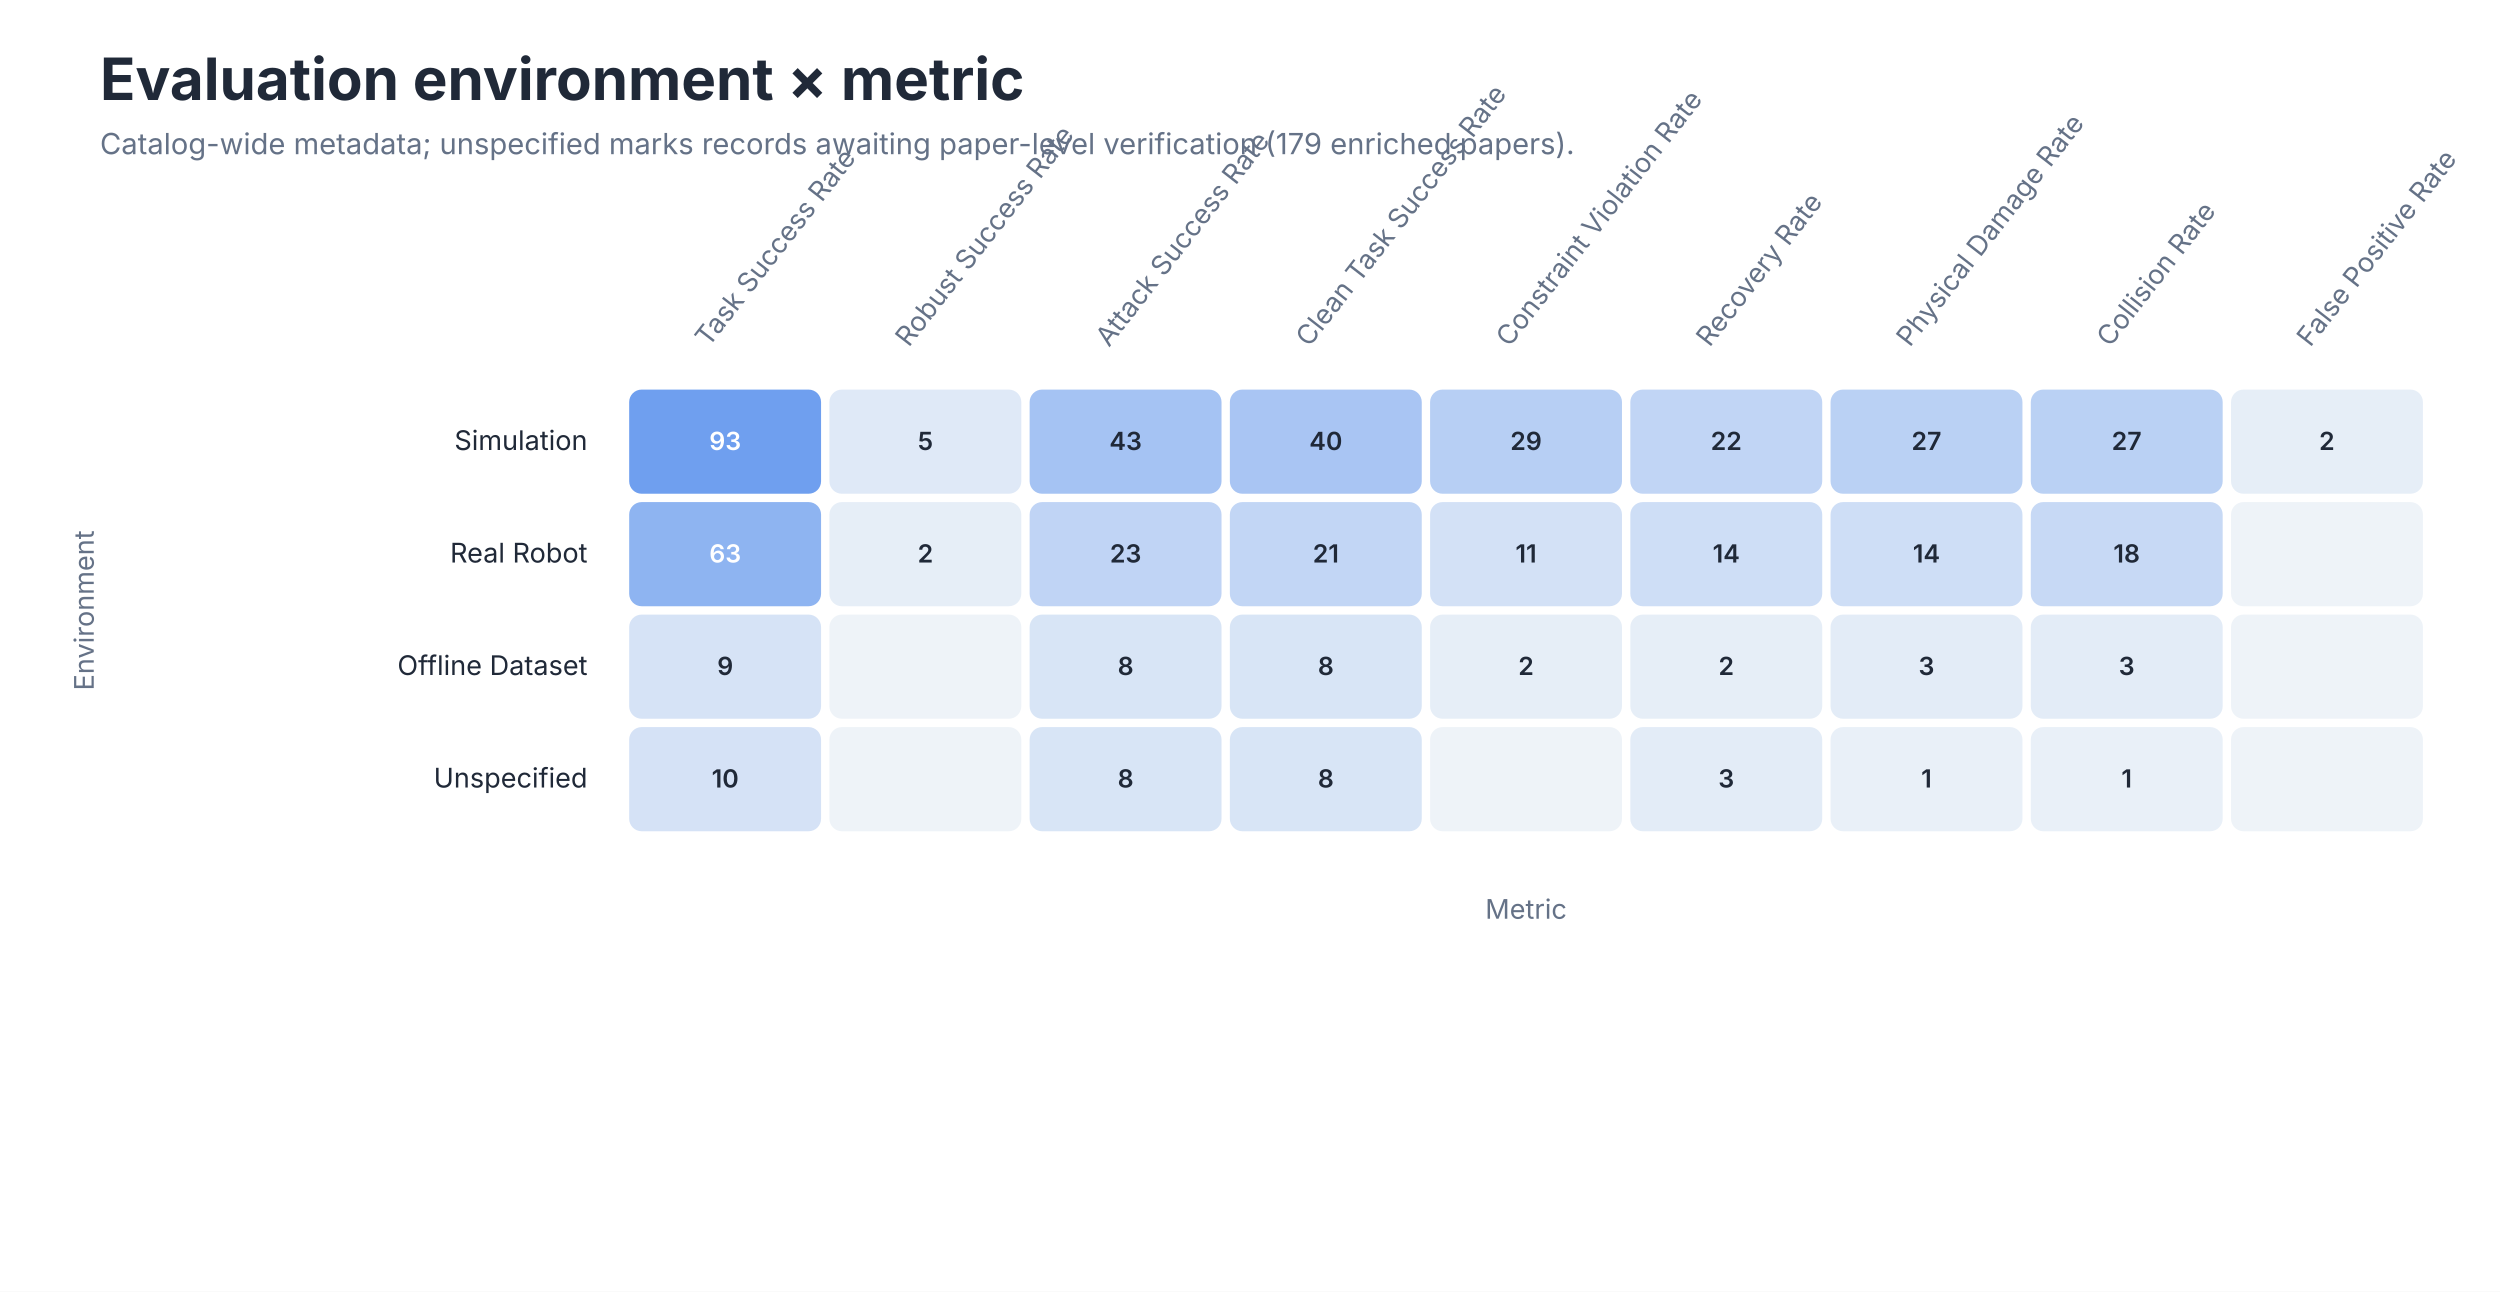
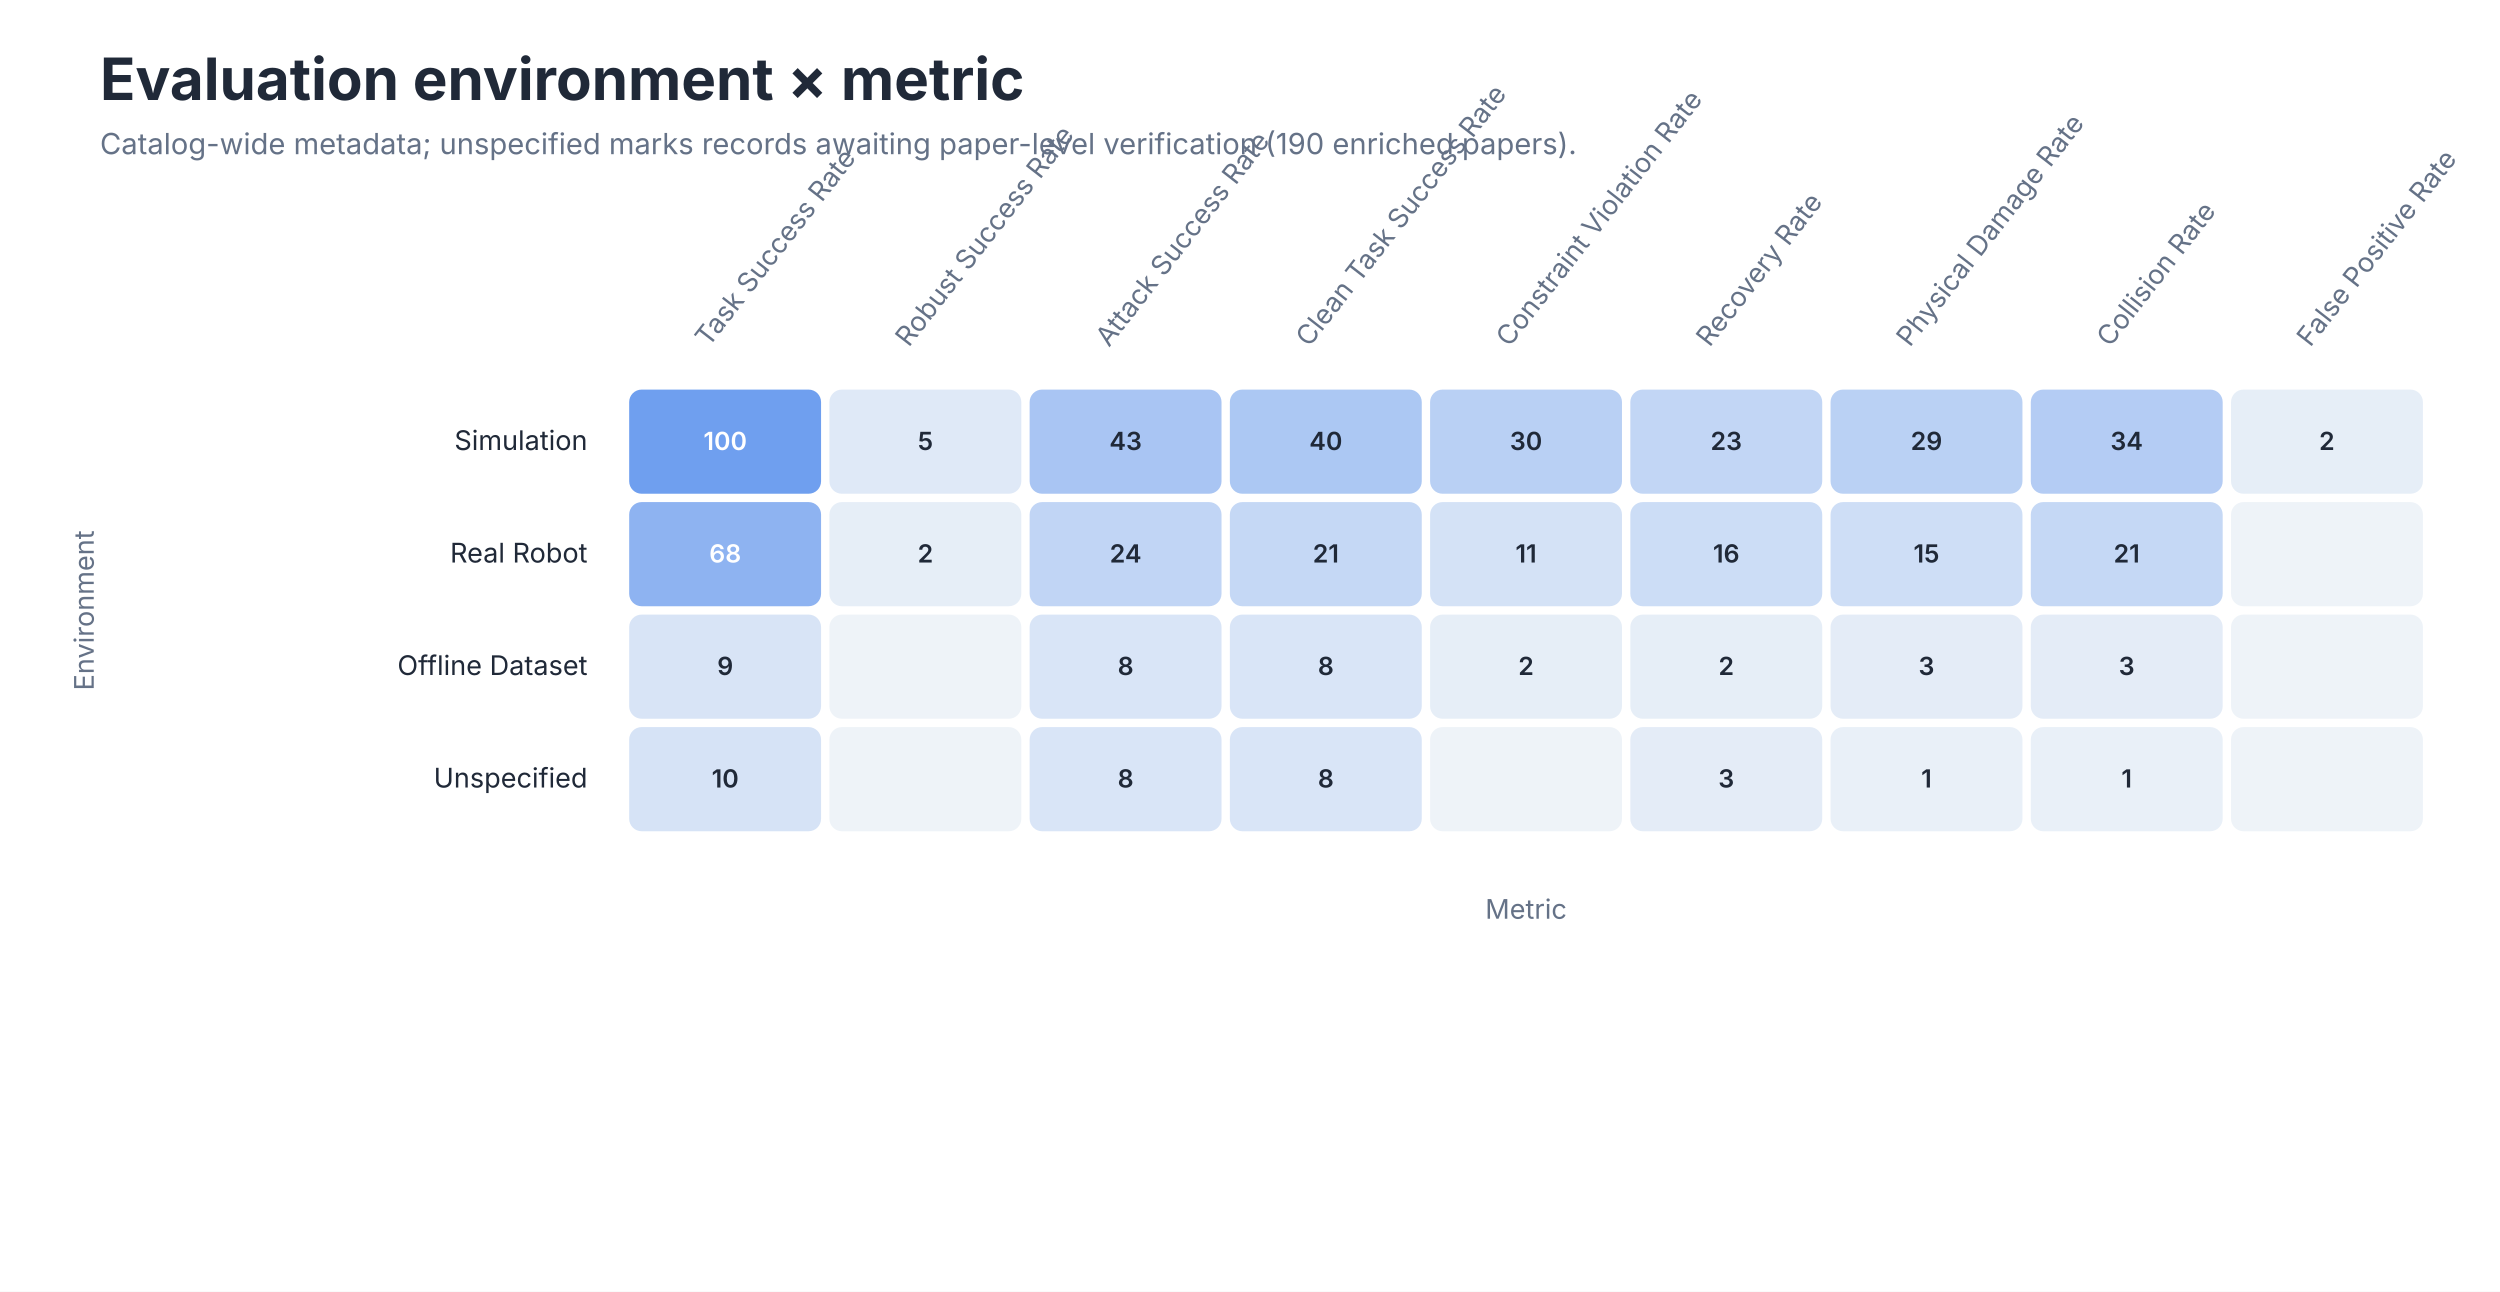
<svg xmlns="http://www.w3.org/2000/svg" role="img" aria-labelledby="title desc" viewBox="0 0 1200 620">
  <style>
text { font-family: -apple-system, BlinkMacSystemFont, 'Segoe UI', sans-serif; }
.title { font-size: 28px; font-weight: 650; fill: #202938; }
.subtitle { font-size: 14px; fill: #657287; }
.axis { font-size: 13px; fill: #657287; }
.label { font-size: 13px; fill: #202938; }
.small { font-size: 11px; fill: #657287; }
</style>
  <rect width="1200" height="620" fill="#FFFFFF" />
  <text class="title" x="48" y="48">Evaluation environment × metric</text>
-   <text class="subtitle" x="48" y="74">Catalog-wide metadata; unspecified marks records awaiting paper-level verification (179 enriched papers).</text>
+   <text class="subtitle" x="48" y="74">Catalog-wide metadata; unspecified marks records awaiting paper-level verification (190 enriched papers).</text>
  <text class="axis" text-anchor="start" transform="translate(340.1 167) rotate(-52)">Task Success Rate</text>
  <text class="axis" text-anchor="start" transform="translate(436.2 167) rotate(-52)">Robust Success Rate</text>
  <text class="axis" text-anchor="start" transform="translate(532.3 167) rotate(-52)">Attack Success Rate</text>
  <text class="axis" text-anchor="start" transform="translate(628.4 167) rotate(-52)">Clean Task Success Rate</text>
  <text class="axis" text-anchor="start" transform="translate(724.5 167) rotate(-52)">Constraint Violation Rate</text>
  <text class="axis" text-anchor="start" transform="translate(820.6 167) rotate(-52)">Recovery Rate</text>
  <text class="axis" text-anchor="start" transform="translate(916.7 167) rotate(-52)">Physical Damage Rate</text>
  <text class="axis" text-anchor="start" transform="translate(1012.8 167) rotate(-52)">Collision Rate</text>
  <text class="axis" text-anchor="start" transform="translate(1108.9 167) rotate(-52)">False Positive Rate</text>
  <text class="label" x="282" y="216.0" text-anchor="end">Simulation</text>
  <rect x="302.0" y="187" width="92.111" height="50" rx="6" fill="#6F9FEF" />
-   <text x="348.1" y="216.0" text-anchor="middle" font-size="12" font-weight="600" fill="#FFFFFF">93</text>
+   <text x="348.1" y="216.0" text-anchor="middle" font-size="12" font-weight="600" fill="#FFFFFF">100</text>
  <rect x="398.111" y="187" width="92.111" height="50" rx="6" fill="#DFE9F7" />
  <text x="444.2" y="216.0" text-anchor="middle" font-size="12" font-weight="600" fill="#202938">5</text>
-   <rect x="494.222" y="187" width="92.111" height="50" rx="6" fill="#A5C3F3" />
+   <rect x="494.222" y="187" width="92.111" height="50" rx="6" fill="#A9C5F3" />
  <text x="540.3" y="216.0" text-anchor="middle" font-size="12" font-weight="600" fill="#202938">43</text>
-   <rect x="590.333" y="187" width="92.111" height="50" rx="6" fill="#A9C5F3" />
+   <rect x="590.333" y="187" width="92.111" height="50" rx="6" fill="#ACC8F3" />
  <text x="636.4" y="216.0" text-anchor="middle" font-size="12" font-weight="600" fill="#202938">40</text>
-   <rect x="686.444" y="187" width="92.111" height="50" rx="6" fill="#B7CFF4" />
-   <text x="732.5" y="216.0" text-anchor="middle" font-size="12" font-weight="600" fill="#202938">29</text>
-   <rect x="782.556" y="187" width="92.111" height="50" rx="6" fill="#C1D5F5" />
-   <text x="828.6" y="216.0" text-anchor="middle" font-size="12" font-weight="600" fill="#202938">22</text>
+   <rect x="686.444" y="187" width="92.111" height="50" rx="6" fill="#B9D0F4" />
+   <text x="732.5" y="216.0" text-anchor="middle" font-size="12" font-weight="600" fill="#202938">30</text>
+   <rect x="782.556" y="187" width="92.111" height="50" rx="6" fill="#C2D6F5" />
+   <text x="828.6" y="216.0" text-anchor="middle" font-size="12" font-weight="600" fill="#202938">23</text>
  <rect x="878.667" y="187" width="92.111" height="50" rx="6" fill="#BAD1F4" />
-   <text x="924.7" y="216.0" text-anchor="middle" font-size="12" font-weight="600" fill="#202938">27</text>
-   <rect x="974.778" y="187" width="92.111" height="50" rx="6" fill="#BAD1F4" />
-   <text x="1020.8" y="216.0" text-anchor="middle" font-size="12" font-weight="600" fill="#202938">27</text>
+   <text x="924.7" y="216.0" text-anchor="middle" font-size="12" font-weight="600" fill="#202938">29</text>
+   <rect x="974.778" y="187" width="92.111" height="50" rx="6" fill="#B4CCF4" />
+   <text x="1020.8" y="216.0" text-anchor="middle" font-size="12" font-weight="600" fill="#202938">34</text>
  <rect x="1070.889" y="187" width="92.111" height="50" rx="6" fill="#E6EEF7" />
  <text x="1116.9" y="216.0" text-anchor="middle" font-size="12" font-weight="600" fill="#202938">2</text>
  <text class="label" x="282" y="270.0" text-anchor="end">Real Robot</text>
-   <rect x="302.0" y="241" width="92.111" height="50" rx="6" fill="#8EB4F1" />
-   <text x="348.1" y="270.0" text-anchor="middle" font-size="12" font-weight="600" fill="#FFFFFF">63</text>
+   <rect x="302.0" y="241" width="92.111" height="50" rx="6" fill="#8EB3F1" />
+   <text x="348.1" y="270.0" text-anchor="middle" font-size="12" font-weight="600" fill="#FFFFFF">68</text>
  <rect x="398.111" y="241" width="92.111" height="50" rx="6" fill="#E6EEF7" />
  <text x="444.2" y="270.0" text-anchor="middle" font-size="12" font-weight="600" fill="#202938">2</text>
-   <rect x="494.222" y="241" width="92.111" height="50" rx="6" fill="#C0D4F5" />
-   <text x="540.3" y="270.0" text-anchor="middle" font-size="12" font-weight="600" fill="#202938">23</text>
-   <rect x="590.333" y="241" width="92.111" height="50" rx="6" fill="#C2D6F5" />
+   <rect x="494.222" y="241" width="92.111" height="50" rx="6" fill="#C1D5F5" />
+   <text x="540.3" y="270.0" text-anchor="middle" font-size="12" font-weight="600" fill="#202938">24</text>
+   <rect x="590.333" y="241" width="92.111" height="50" rx="6" fill="#C5D8F5" />
  <text x="636.4" y="270.0" text-anchor="middle" font-size="12" font-weight="600" fill="#202938">21</text>
-   <rect x="686.444" y="241" width="92.111" height="50" rx="6" fill="#D3E1F6" />
+   <rect x="686.444" y="241" width="92.111" height="50" rx="6" fill="#D4E2F6" />
  <text x="732.5" y="270.0" text-anchor="middle" font-size="12" font-weight="600" fill="#202938">11</text>
-   <rect x="782.556" y="241" width="92.111" height="50" rx="6" fill="#CEDEF6" />
-   <text x="828.6" y="270.0" text-anchor="middle" font-size="12" font-weight="600" fill="#202938">14</text>
+   <rect x="782.556" y="241" width="92.111" height="50" rx="6" fill="#CCDDF6" />
+   <text x="828.6" y="270.0" text-anchor="middle" font-size="12" font-weight="600" fill="#202938">16</text>
  <rect x="878.667" y="241" width="92.111" height="50" rx="6" fill="#CEDEF6" />
-   <text x="924.7" y="270.0" text-anchor="middle" font-size="12" font-weight="600" fill="#202938">14</text>
-   <rect x="974.778" y="241" width="92.111" height="50" rx="6" fill="#C7D9F5" />
-   <text x="1020.8" y="270.0" text-anchor="middle" font-size="12" font-weight="600" fill="#202938">18</text>
+   <text x="924.7" y="270.0" text-anchor="middle" font-size="12" font-weight="600" fill="#202938">15</text>
+   <rect x="974.778" y="241" width="92.111" height="50" rx="6" fill="#C5D8F5" />
+   <text x="1020.8" y="270.0" text-anchor="middle" font-size="12" font-weight="600" fill="#202938">21</text>
  <rect x="1070.889" y="241" width="92.111" height="50" rx="6" fill="#EEF3F8" />
  <text x="1116.9" y="270.0" text-anchor="middle" font-size="12" font-weight="600" fill="#202938" />
  <text class="label" x="282" y="324.0" text-anchor="end">Offline Dataset</text>
-   <rect x="302.0" y="295" width="92.111" height="50" rx="6" fill="#D6E3F6" />
+   <rect x="302.0" y="295" width="92.111" height="50" rx="6" fill="#D8E4F6" />
  <text x="348.1" y="324.0" text-anchor="middle" font-size="12" font-weight="600" fill="#202938">9</text>
  <rect x="398.111" y="295" width="92.111" height="50" rx="6" fill="#EEF3F8" />
  <text x="444.2" y="324.0" text-anchor="middle" font-size="12" font-weight="600" fill="#202938" />
-   <rect x="494.222" y="295" width="92.111" height="50" rx="6" fill="#D8E5F6" />
+   <rect x="494.222" y="295" width="92.111" height="50" rx="6" fill="#D9E5F7" />
  <text x="540.3" y="324.0" text-anchor="middle" font-size="12" font-weight="600" fill="#202938">8</text>
-   <rect x="590.333" y="295" width="92.111" height="50" rx="6" fill="#D8E5F6" />
+   <rect x="590.333" y="295" width="92.111" height="50" rx="6" fill="#D9E5F7" />
  <text x="636.4" y="324.0" text-anchor="middle" font-size="12" font-weight="600" fill="#202938">8</text>
  <rect x="686.444" y="295" width="92.111" height="50" rx="6" fill="#E6EEF7" />
  <text x="732.5" y="324.0" text-anchor="middle" font-size="12" font-weight="600" fill="#202938">2</text>
  <rect x="782.556" y="295" width="92.111" height="50" rx="6" fill="#E6EEF7" />
  <text x="828.6" y="324.0" text-anchor="middle" font-size="12" font-weight="600" fill="#202938">2</text>
-   <rect x="878.667" y="295" width="92.111" height="50" rx="6" fill="#E3ECF7" />
+   <rect x="878.667" y="295" width="92.111" height="50" rx="6" fill="#E4ECF7" />
  <text x="924.7" y="324.0" text-anchor="middle" font-size="12" font-weight="600" fill="#202938">3</text>
-   <rect x="974.778" y="295" width="92.111" height="50" rx="6" fill="#E3ECF7" />
+   <rect x="974.778" y="295" width="92.111" height="50" rx="6" fill="#E4ECF7" />
  <text x="1020.8" y="324.0" text-anchor="middle" font-size="12" font-weight="600" fill="#202938">3</text>
  <rect x="1070.889" y="295" width="92.111" height="50" rx="6" fill="#EEF3F8" />
  <text x="1116.9" y="324.0" text-anchor="middle" font-size="12" font-weight="600" fill="#202938" />
  <text class="label" x="282" y="378.0" text-anchor="end">Unspecified</text>
-   <rect x="302.0" y="349" width="92.111" height="50" rx="6" fill="#D5E2F6" />
+   <rect x="302.0" y="349" width="92.111" height="50" rx="6" fill="#D6E3F6" />
  <text x="348.1" y="378.0" text-anchor="middle" font-size="12" font-weight="600" fill="#202938">10</text>
  <rect x="398.111" y="349" width="92.111" height="50" rx="6" fill="#EEF3F8" />
  <text x="444.2" y="378.0" text-anchor="middle" font-size="12" font-weight="600" fill="#202938" />
-   <rect x="494.222" y="349" width="92.111" height="50" rx="6" fill="#D8E5F6" />
+   <rect x="494.222" y="349" width="92.111" height="50" rx="6" fill="#D9E5F7" />
  <text x="540.3" y="378.0" text-anchor="middle" font-size="12" font-weight="600" fill="#202938">8</text>
-   <rect x="590.333" y="349" width="92.111" height="50" rx="6" fill="#D8E5F6" />
+   <rect x="590.333" y="349" width="92.111" height="50" rx="6" fill="#D9E5F7" />
  <text x="636.4" y="378.0" text-anchor="middle" font-size="12" font-weight="600" fill="#202938">8</text>
  <rect x="686.444" y="349" width="92.111" height="50" rx="6" fill="#EEF3F8" />
  <text x="732.5" y="378.0" text-anchor="middle" font-size="12" font-weight="600" fill="#202938" />
-   <rect x="782.556" y="349" width="92.111" height="50" rx="6" fill="#E3ECF7" />
+   <rect x="782.556" y="349" width="92.111" height="50" rx="6" fill="#E4ECF7" />
  <text x="828.6" y="378.0" text-anchor="middle" font-size="12" font-weight="600" fill="#202938">3</text>
  <rect x="878.667" y="349" width="92.111" height="50" rx="6" fill="#E9F0F8" />
  <text x="924.7" y="378.0" text-anchor="middle" font-size="12" font-weight="600" fill="#202938">1</text>
  <rect x="974.778" y="349" width="92.111" height="50" rx="6" fill="#E9F0F8" />
  <text x="1020.8" y="378.0" text-anchor="middle" font-size="12" font-weight="600" fill="#202938">1</text>
  <rect x="1070.889" y="349" width="92.111" height="50" rx="6" fill="#EEF3F8" />
  <text x="1116.9" y="378.0" text-anchor="middle" font-size="12" font-weight="600" fill="#202938" />
  <text class="axis" x="732.5" y="441" text-anchor="middle">Metric</text>
  <text class="axis" transform="translate(45 293.0) rotate(-90)" text-anchor="middle">Environment</text>
</svg>
